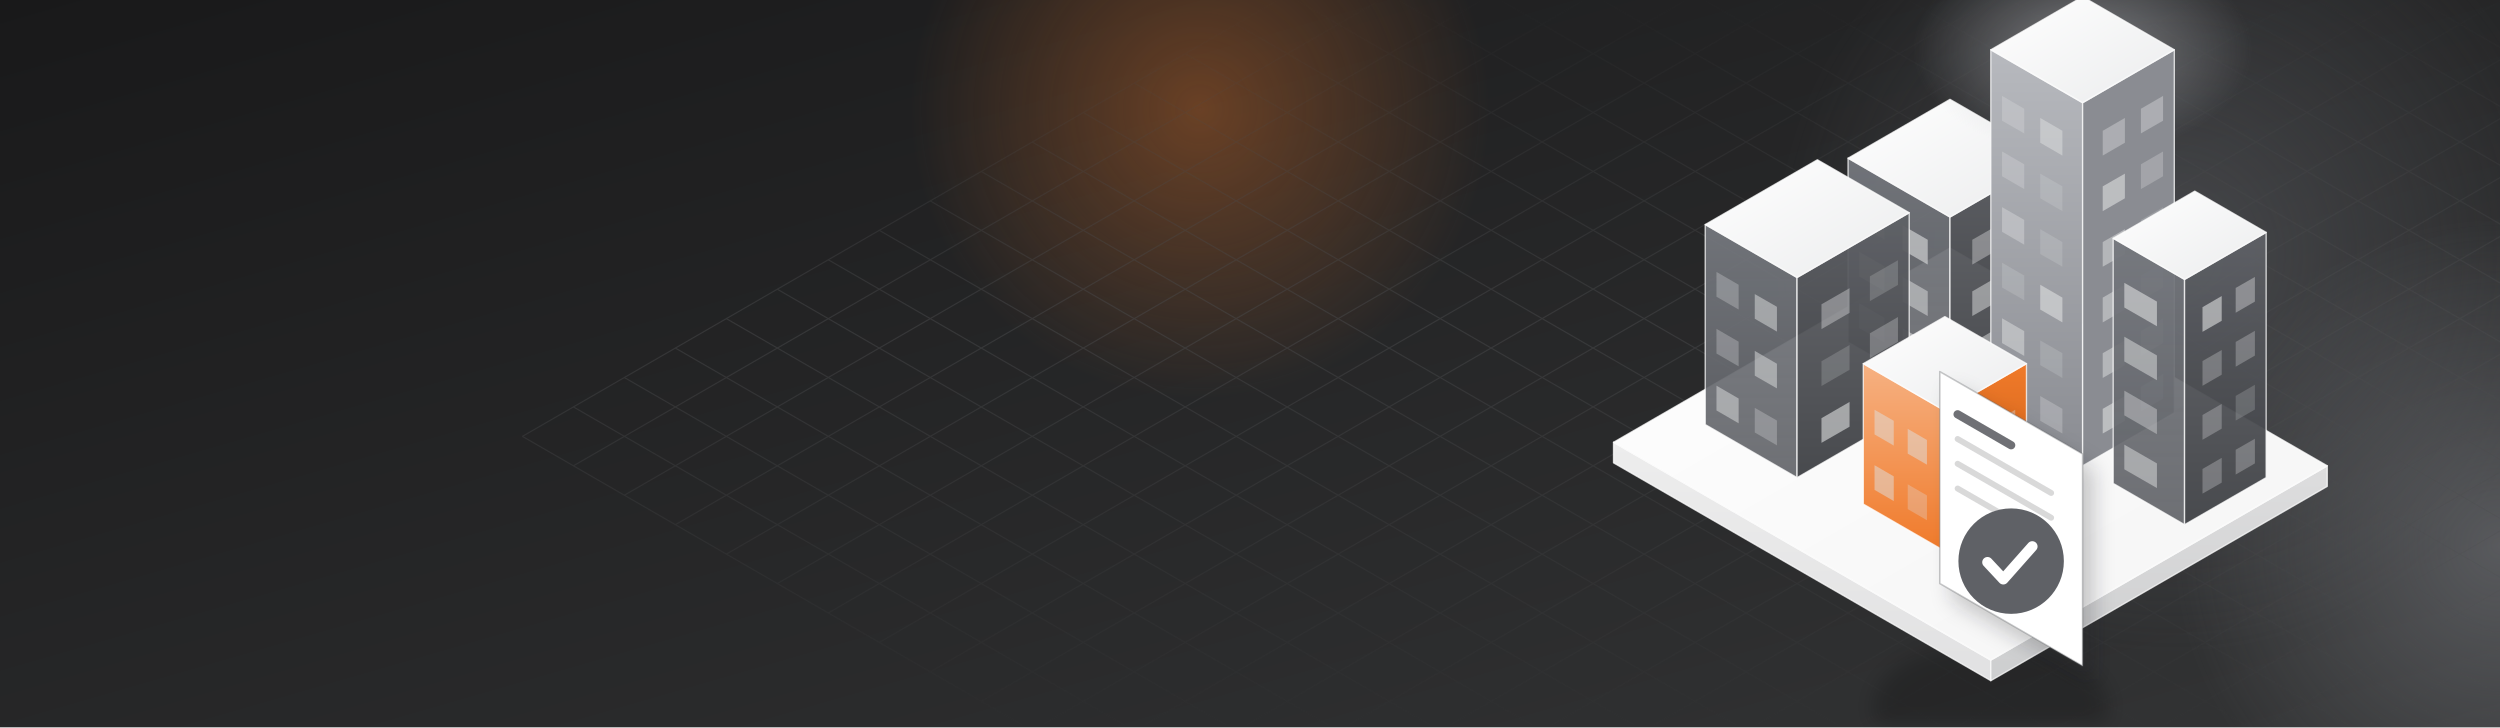
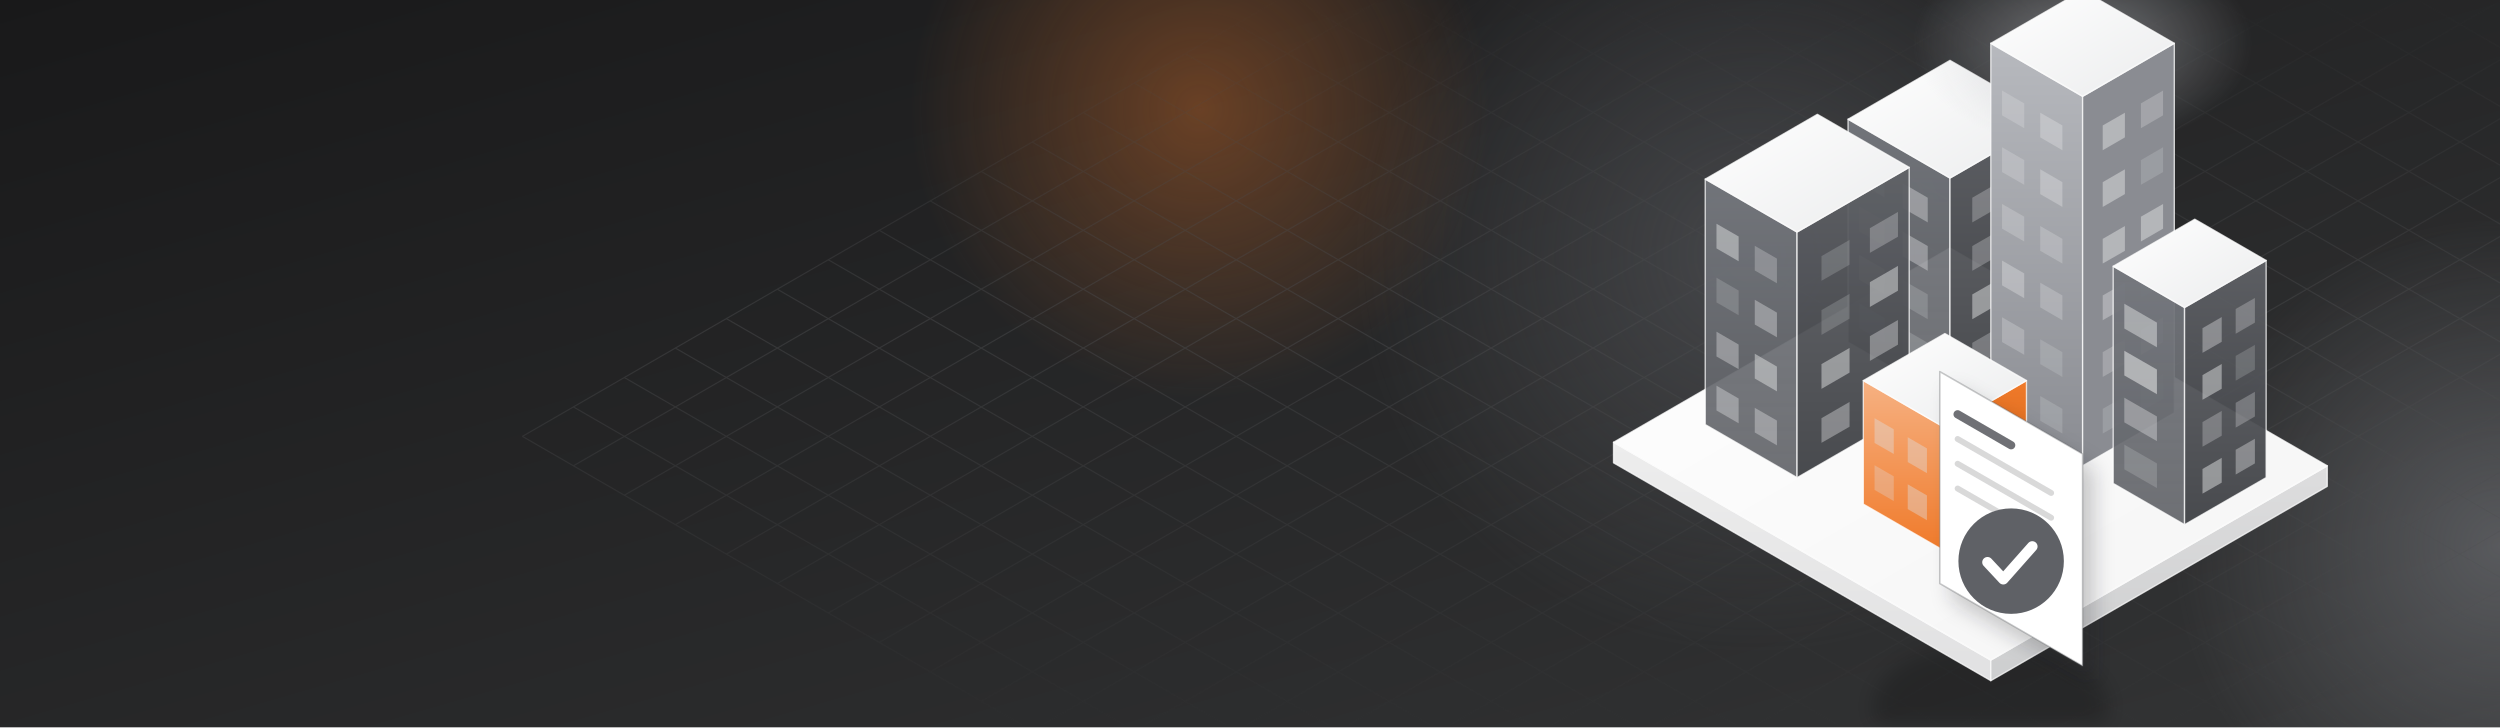
<svg xmlns="http://www.w3.org/2000/svg" viewBox="0 0 2200 640" preserveAspectRatio="xMidYMid slice">
  <defs>
    <linearGradient id="gBg" x1="0" y1="0" x2="1" y2="1">
      <stop offset="0" stop-color="#19191A" />
      <stop offset="1" stop-color="#333435" />
    </linearGradient>
    <radialGradient id="gB1">
      <stop offset="0" stop-color="#5F6166" stop-opacity="0.55" />
      <stop offset="1" stop-color="#5F6166" stop-opacity="0" />
    </radialGradient>
    <radialGradient id="gB2">
      <stop offset="0" stop-color="#8A8C92" stop-opacity="0.45" />
      <stop offset="1" stop-color="#8A8C92" stop-opacity="0" />
    </radialGradient>
    <radialGradient id="gB3">
      <stop offset="0" stop-color="#F07A2A" stop-opacity="0.35" />
      <stop offset="1" stop-color="#F07A2A" stop-opacity="0" />
    </radialGradient>
    <radialGradient id="gGlow">
      <stop offset="0" stop-color="#B7B9BE" stop-opacity=".55" />
      <stop offset="1" stop-color="#B7B9BE" stop-opacity="0" />
    </radialGradient>
    <linearGradient id="gTop" x1="0" y1="0" x2="1" y2="1">
      <stop offset="0" stop-color="#FFFFFF" />
      <stop offset="1" stop-color="#EBECED" />
    </linearGradient>
    <linearGradient id="gLeft" x1="0" y1="0" x2="0" y2="1">
      <stop offset="0" stop-color="#74777D" stop-opacity=".95" />
      <stop offset="1" stop-color="#5F6166" stop-opacity=".9" />
    </linearGradient>
    <linearGradient id="gRight" x1="0" y1="0" x2="0" y2="1">
      <stop offset="0" stop-color="#5F6166" stop-opacity=".95" />
      <stop offset="1" stop-color="#3E4044" stop-opacity=".95" />
    </linearGradient>
    <linearGradient id="gLeftV" x1="0" y1="0" x2="0" y2="1">
      <stop offset="0" stop-color="#B7B9BE" />
      <stop offset="1" stop-color="#8A8C92" />
    </linearGradient>
    <linearGradient id="gRightV" x1="0" y1="0" x2="0" y2="1">
      <stop offset="0" stop-color="#8A8C92" />
      <stop offset="1" stop-color="#8A8C92" />
    </linearGradient>
    <linearGradient id="gLeftC" x1="0" y1="0" x2="0" y2="1">
      <stop offset="0" stop-color="#F6B182" />
      <stop offset="1" stop-color="#F07A2A" />
    </linearGradient>
    <linearGradient id="gRightC" x1="0" y1="0" x2="0" y2="1">
      <stop offset="0" stop-color="#F07A2A" />
      <stop offset="1" stop-color="#C0560E" />
    </linearGradient>
    <linearGradient id="gLeftR" x1="0" y1="0" x2="0" y2="1">
      <stop offset="0" stop-color="#F7B588" />
      <stop offset="1" stop-color="#F07A2A" />
    </linearGradient>
    <linearGradient id="gRightR" x1="0" y1="0" x2="0" y2="1">
      <stop offset="0" stop-color="#F07A2A" />
      <stop offset="1" stop-color="#BF550D" />
    </linearGradient>
    <linearGradient id="gTopW" x1="0" y1="0" x2="1" y2="1">
      <stop offset="0" stop-color="#FFFFFF" />
      <stop offset="1" stop-color="#F4F4F4" />
    </linearGradient>
    <linearGradient id="gLeftW" x1="0" y1="0" x2="0" y2="1">
      <stop offset="0" stop-color="#EDEDED" />
      <stop offset="1" stop-color="#E1E1E2" />
    </linearGradient>
    <linearGradient id="gRightW" x1="0" y1="0" x2="0" y2="1">
      <stop offset="0" stop-color="#DDDDDE" />
      <stop offset="1" stop-color="#CDCECF" />
    </linearGradient>
    <linearGradient id="gFade" x1="0" y1="0" x2="0" y2="1">
      <stop offset="0" stop-color="#fff" stop-opacity="0" />
      <stop offset=".45" stop-color="#fff" stop-opacity="1" />
      <stop offset="1" stop-color="#fff" stop-opacity="0" />
    </linearGradient>
    <mask id="mGrid">
      <rect width="100%" height="100%" fill="url(#gFade)" />
    </mask>
    <filter id="fSoft" x="-50%" y="-50%" width="200%" height="200%">
      <feGaussianBlur stdDeviation="9" />
    </filter>
  </defs>
  <defs>
    <radialGradient id="gNode0" cx=".35" cy=".3">
      <stop offset="0" stop-color="#fff" />
      <stop offset=".35" stop-color="#5F6166" />
      <stop offset="1" stop-color="#3E4044" />
    </radialGradient>
    <radialGradient id="gNode1" cx=".35" cy=".3">
      <stop offset="0" stop-color="#fff" />
      <stop offset=".35" stop-color="#8A8C92" />
      <stop offset="1" stop-color="#8A8C92" />
    </radialGradient>
    <radialGradient id="gNode2" cx=".35" cy=".3">
      <stop offset="0" stop-color="#fff" />
      <stop offset=".35" stop-color="#F07A2A" />
      <stop offset="1" stop-color="#C0560E" />
    </radialGradient>
  </defs>
  <rect width="100%" height="100%" fill="url(#gBg)" />
-   <circle cx="1911.9" cy="224" r="352" fill="url(#gB1)" />
+   <circle cx="1542.6" cy="224" r="352" fill="url(#gB1)" />
  <circle cx="2200" cy="480" r="288" fill="url(#gB2)" />
  <circle cx="1056" cy="96" r="256" fill="url(#gB3)" />
  <g stroke="#494A4C" stroke-width="1" opacity="0.5" mask="url(#mGrid)">
    <line x1="1716" y1="-341.3" x2="459.7" y2="384" />
    <line x1="1716" y1="-341.3" x2="2972.3" y2="384" />
    <line x1="1760.9" y1="-315.4" x2="504.6" y2="409.9" />
    <line x1="1671.1" y1="-315.4" x2="2927.4" y2="409.9" />
    <line x1="1805.7" y1="-289.5" x2="549.4" y2="435.8" />
    <line x1="1626.3" y1="-289.5" x2="2882.6" y2="435.8" />
    <line x1="1850.6" y1="-263.6" x2="594.3" y2="461.7" />
    <line x1="1581.4" y1="-263.6" x2="2837.7" y2="461.7" />
    <line x1="1895.5" y1="-237.7" x2="639.2" y2="487.6" />
    <line x1="1536.5" y1="-237.7" x2="2792.8" y2="487.6" />
    <line x1="1940.3" y1="-211.8" x2="684" y2="513.5" />
    <line x1="1491.7" y1="-211.8" x2="2748" y2="513.5" />
    <line x1="1985.2" y1="-185.9" x2="728.9" y2="539.4" />
    <line x1="1446.8" y1="-185.9" x2="2703.1" y2="539.4" />
    <line x1="2030.1" y1="-160" x2="773.8" y2="565.3" />
    <line x1="1401.9" y1="-160" x2="2658.2" y2="565.3" />
    <line x1="2074.9" y1="-134.1" x2="818.6" y2="591.2" />
    <line x1="1357.1" y1="-134.1" x2="2613.4" y2="591.2" />
    <line x1="2119.8" y1="-108.2" x2="863.5" y2="617.1" />
    <line x1="1312.2" y1="-108.2" x2="2568.5" y2="617.1" />
    <line x1="2164.7" y1="-82.3" x2="908.4" y2="643" />
    <line x1="1267.3" y1="-82.3" x2="2523.6" y2="643" />
    <line x1="2209.6" y1="-56.4" x2="953.2" y2="669" />
    <line x1="1222.4" y1="-56.4" x2="2478.8" y2="669" />
    <line x1="2254.4" y1="-30.5" x2="998.1" y2="694.9" />
    <line x1="1177.6" y1="-30.5" x2="2433.9" y2="694.9" />
    <line x1="2299.3" y1="-4.6" x2="1043" y2="720.8" />
    <line x1="1132.7" y1="-4.6" x2="2389" y2="720.8" />
    <line x1="2344.2" y1="21.3" x2="1087.8" y2="746.7" />
    <line x1="1087.8" y1="21.3" x2="2344.2" y2="746.7" />
    <line x1="2389" y1="47.2" x2="1132.7" y2="772.6" />
    <line x1="1043" y1="47.2" x2="2299.3" y2="772.6" />
    <line x1="2433.9" y1="73.1" x2="1177.6" y2="798.5" />
    <line x1="998.1" y1="73.1" x2="2254.4" y2="798.5" />
    <line x1="2478.8" y1="99" x2="1222.4" y2="824.4" />
    <line x1="953.2" y1="99" x2="2209.6" y2="824.4" />
    <line x1="2523.6" y1="125" x2="1267.3" y2="850.3" />
    <line x1="908.4" y1="125" x2="2164.7" y2="850.3" />
    <line x1="2568.5" y1="150.9" x2="1312.2" y2="876.2" />
    <line x1="863.5" y1="150.9" x2="2119.8" y2="876.2" />
    <line x1="2613.4" y1="176.8" x2="1357.1" y2="902.1" />
    <line x1="818.6" y1="176.8" x2="2074.9" y2="902.1" />
    <line x1="2658.2" y1="202.7" x2="1401.9" y2="928" />
    <line x1="773.8" y1="202.7" x2="2030.1" y2="928" />
    <line x1="2703.1" y1="228.6" x2="1446.8" y2="953.9" />
    <line x1="728.9" y1="228.6" x2="1985.2" y2="953.9" />
    <line x1="2748" y1="254.5" x2="1491.7" y2="979.8" />
    <line x1="684" y1="254.5" x2="1940.3" y2="979.8" />
    <line x1="2792.8" y1="280.4" x2="1536.5" y2="1005.7" />
    <line x1="639.2" y1="280.4" x2="1895.5" y2="1005.7" />
    <line x1="2837.7" y1="306.3" x2="1581.4" y2="1031.6" />
    <line x1="594.3" y1="306.3" x2="1850.6" y2="1031.6" />
    <line x1="2882.6" y1="332.2" x2="1626.3" y2="1057.5" />
    <line x1="549.4" y1="332.2" x2="1805.7" y2="1057.5" />
    <line x1="2927.4" y1="358.1" x2="1671.1" y2="1083.4" />
    <line x1="504.6" y1="358.1" x2="1760.9" y2="1083.4" />
    <line x1="2972.3" y1="384" x2="1716" y2="1109.3" />
    <line x1="459.7" y1="384" x2="1716" y2="1109.3" />
  </g>
  <ellipse cx="1751.9" cy="622.3" rx="103.6" ry="57" fill="#000" opacity="0.2" filter="url(#fSoft)" />
  <g>
    <polygon points="1419.9,407.3 1751.9,599 1751.9,580.9 1419.9,389.2" fill="url(#gLeftW)" stroke="rgba(255,255,255,.75)" stroke-width="1.2" stroke-linejoin="round" />
    <polygon points="2048,428 1751.9,599 1751.9,580.9 2048,409.9" fill="url(#gRightW)" stroke="rgba(255,255,255,.75)" stroke-width="1.2" stroke-linejoin="round" />
    <polygon points="1716,218.2 2048,409.9 1751.9,580.9 1419.9,389.2" fill="url(#gTopW)" stroke="rgba(255,255,255,.75)" stroke-width="1.2" stroke-linejoin="round" />
  </g>
  <g>
-     <polygon points="1626.3,301.1 1716,352.9 1716,191 1626.3,139.2" fill="url(#gLeft)" stroke="rgba(255,255,255,.75)" stroke-width="1.2" stroke-linejoin="round" />
-     <polygon points="1805.7,301.1 1716,352.9 1716,191 1805.7,139.2" fill="url(#gRight)" stroke="rgba(255,255,255,.75)" stroke-width="1.2" stroke-linejoin="round" />
-     <polygon points="1716,87.4 1805.7,139.2 1716,191 1626.3,139.2" fill="url(#gTop)" stroke="rgba(255,255,255,.75)" stroke-width="1.2" stroke-linejoin="round" />
-     <polygon points="1636.1,288.7 1658.3,301.4 1658.3,279.7 1636.1,266.9" fill="#DEDFE0" opacity="0.6" />
-     <polygon points="1674.3,310.7 1696.4,323.5 1696.4,301.7 1674.3,288.9" fill="#DEDFE0" opacity="0.6" />
+     <polygon points="1626.3,301.1 1716,352.9 1716,156.7 1626.3,104.9" fill="url(#gLeft)" stroke="rgba(255,255,255,.75)" stroke-width="1.2" stroke-linejoin="round" />
+     <polygon points="1805.7,301.1 1716,352.9 1716,156.7 1805.7,104.9" fill="url(#gRight)" stroke="rgba(255,255,255,.75)" stroke-width="1.2" stroke-linejoin="round" />
+     <polygon points="1716,53.1 1805.7,104.9 1716,156.7 1626.3,104.9" fill="url(#gTop)" stroke="rgba(255,255,255,.75)" stroke-width="1.2" stroke-linejoin="round" />
+     <polygon points="1636.1,288.7 1658.3,301.4 1658.3,279.7 1636.1,266.9" fill="#DEDFE0" opacity="0.3" />
+     <polygon points="1674.3,310.7 1696.4,323.5 1696.4,301.7 1674.3,288.9" fill="#DEDFE0" opacity="0.2" />
    <polygon points="1795.9,288.7 1773.7,301.4 1773.7,279.7 1795.9,266.9" fill="#DEDFE0" opacity="0.2" />
-     <polygon points="1757.7,310.7 1735.6,323.5 1735.6,301.7 1757.7,288.9" fill="#DEDFE0" opacity="0.5" />
-     <polygon points="1636.1,243.3 1658.3,256.1 1658.3,234.4 1636.1,221.6" fill="#DEDFE0" opacity="0.6" />
-     <polygon points="1674.3,265.4 1696.4,278.1 1696.4,256.4 1674.3,243.6" fill="#DEDFE0" opacity="0.5" />
-     <polygon points="1795.9,243.3 1773.7,256.1 1773.7,234.4 1795.9,221.6" fill="#DEDFE0" opacity="0.5" />
-     <polygon points="1757.7,265.4 1735.6,278.1 1735.6,256.4 1757.7,243.6" fill="#DEDFE0" opacity="0.5" />
-     <polygon points="1636.1,198 1658.3,210.8 1658.3,189 1636.1,176.2" fill="#DEDFE0" opacity="0.4" />
-     <polygon points="1674.3,220 1696.4,232.8 1696.4,211 1674.3,198.3" fill="#DEDFE0" opacity="0.6" />
-     <polygon points="1795.9,198 1773.7,210.8 1773.7,189 1795.9,176.2" fill="#DEDFE0" opacity="0.4" />
-     <polygon points="1757.7,220 1735.6,232.8 1735.6,211 1757.7,198.3" fill="#DEDFE0" opacity="0.4" />
-   </g>
-   <g>
-     <ellipse cx="1832.7" cy="43.8" rx="149.2" ry="93.3" fill="url(#gGlow)" />
-     <polygon points="1751.9,363.3 1832.7,409.9 1832.7,90.4 1751.9,43.8" fill="url(#gLeftV)" stroke="rgba(255,255,255,.75)" stroke-width="1.2" stroke-linejoin="round" />
-     <polygon points="1913.4,363.3 1832.7,409.9 1832.7,90.4 1913.4,43.8" fill="url(#gRightV)" stroke="rgba(255,255,255,.75)" stroke-width="1.2" stroke-linejoin="round" />
-     <polygon points="1832.7,-2.9 1913.4,43.8 1832.7,90.4 1751.9,43.8" fill="url(#gTop)" stroke="rgba(255,255,255,.75)" stroke-width="1.2" stroke-linejoin="round" />
-     <polygon points="1761.8,350.8 1781.3,362.1 1781.3,340.4 1761.8,329.1" fill="#DEDFE0" opacity="0.3" />
-     <polygon points="1795.4,370.3 1814.9,381.5 1814.9,359.8 1795.4,348.5" fill="#DEDFE0" opacity="0.3" />
-     <polygon points="1903.5,350.8 1884,362.1 1884,340.4 1903.5,329.1" fill="#DEDFE0" opacity="0.5" />
-     <polygon points="1869.9,370.3 1850.4,381.5 1850.4,359.8 1869.9,348.5" fill="#DEDFE0" opacity="0.6" />
-     <polygon points="1761.8,301.9 1781.3,313.2 1781.3,291.4 1761.8,280.1" fill="#DEDFE0" opacity="0.5" />
-     <polygon points="1795.4,321.3 1814.9,332.6 1814.9,310.8 1795.4,299.6" fill="#DEDFE0" opacity="0.2" />
-     <polygon points="1903.5,301.9 1884,313.2 1884,291.4 1903.5,280.1" fill="#DEDFE0" opacity="0.5" />
-     <polygon points="1869.9,321.3 1850.4,332.6 1850.4,310.8 1869.9,299.6" fill="#DEDFE0" opacity="0.5" />
-     <polygon points="1761.8,253 1781.3,264.2 1781.3,242.5 1761.8,231.2" fill="#DEDFE0" opacity="0.2" />
-     <polygon points="1795.4,272.4 1814.9,283.7 1814.9,261.9 1795.4,250.6" fill="#DEDFE0" opacity="0.6" />
-     <polygon points="1903.5,253 1884,264.2 1884,242.5 1903.5,231.2" fill="#DEDFE0" opacity="0.4" />
-     <polygon points="1869.9,272.4 1850.4,283.7 1850.4,261.9 1869.9,250.6" fill="#DEDFE0" opacity="0.5" />
-     <polygon points="1761.8,204 1781.3,215.3 1781.3,193.5 1761.8,182.3" fill="#DEDFE0" opacity="0.4" />
-     <polygon points="1795.4,223.5 1814.9,234.7 1814.9,213 1795.4,201.7" fill="#DEDFE0" opacity="0.2" />
-     <polygon points="1903.5,204 1884,215.3 1884,193.5 1903.5,182.3" fill="#DEDFE0" opacity="0.2" />
-     <polygon points="1869.9,223.5 1850.4,234.7 1850.4,213 1869.9,201.7" fill="#DEDFE0" opacity="0.5" />
-     <polygon points="1761.8,155.1 1781.3,166.4 1781.3,144.6 1761.8,133.3" fill="#DEDFE0" opacity="0.3" />
-     <polygon points="1795.4,174.5 1814.9,185.8 1814.9,164 1795.4,152.8" fill="#DEDFE0" opacity="0.2" />
-     <polygon points="1903.5,155.1 1884,166.4 1884,144.6 1903.5,133.3" fill="#DEDFE0" opacity="0.3" />
-     <polygon points="1869.9,174.5 1850.4,185.8 1850.4,164 1869.9,152.8" fill="#DEDFE0" opacity="0.6" />
-     <polygon points="1761.8,106.2 1781.3,117.4 1781.3,95.7 1761.8,84.4" fill="#DEDFE0" opacity="0.3" />
-     <polygon points="1795.4,125.6 1814.9,136.9 1814.9,115.1 1795.4,103.8" fill="#DEDFE0" opacity="0.5" />
-     <polygon points="1903.5,106.2 1884,117.4 1884,95.7 1903.5,84.4" fill="#DEDFE0" opacity="0.4" />
-     <polygon points="1869.9,125.6 1850.4,136.9 1850.4,115.1 1869.9,103.8" fill="#DEDFE0" opacity="0.4" />
-   </g>
-   <g>
-     <polygon points="1500.6,373.6 1581.4,420.3 1581.4,244.2 1500.6,197.6" fill="url(#gLeft)" stroke="rgba(255,255,255,.75)" stroke-width="1.2" stroke-linejoin="round" />
-     <polygon points="1680.1,363.3 1581.4,420.3 1581.4,244.2 1680.1,187.2" fill="url(#gRight)" stroke="rgba(255,255,255,.75)" stroke-width="1.2" stroke-linejoin="round" />
-     <polygon points="1599.3,140.6 1680.1,187.2 1581.4,244.2 1500.6,197.6" fill="url(#gTop)" stroke="rgba(255,255,255,.75)" stroke-width="1.2" stroke-linejoin="round" />
-     <polygon points="1510.5,361.2 1530,372.5 1530,350.7 1510.5,339.4" fill="#DEDFE0" opacity="0.5" />
-     <polygon points="1544.2,380.6 1563.7,391.9 1563.7,370.1 1544.2,358.9" fill="#DEDFE0" opacity="0.3" />
-     <polygon points="1670.2,350.8 1645.5,365.1 1645.5,343.4 1670.2,329.1" fill="#DEDFE0" opacity="0.2" />
-     <polygon points="1627.6,375.5 1602.9,389.7 1602.9,368 1627.6,353.7" fill="#DEDFE0" opacity="0.6" />
-     <polygon points="1510.5,311.1 1530,322.4 1530,300.7 1510.5,289.4" fill="#DEDFE0" opacity="0.3" />
-     <polygon points="1544.2,330.6 1563.7,341.8 1563.7,320.1 1544.2,308.8" fill="#DEDFE0" opacity="0.5" />
-     <polygon points="1670.2,300.8 1645.5,315.1 1645.5,293.3 1670.2,279" fill="#DEDFE0" opacity="0.3" />
-     <polygon points="1627.6,325.4 1602.9,339.7 1602.9,317.9 1627.6,303.6" fill="#DEDFE0" opacity="0.2" />
-     <polygon points="1510.5,261.1 1530,272.4 1530,250.6 1510.5,239.3" fill="#DEDFE0" opacity="0.3" />
-     <polygon points="1544.2,280.5 1563.7,291.8 1563.7,270 1544.2,258.8" fill="#DEDFE0" opacity="0.5" />
-     <polygon points="1670.2,250.7 1645.5,265 1645.5,243.2 1670.2,229" fill="#DEDFE0" opacity="0.2" />
-     <polygon points="1627.6,275.3 1602.9,289.6 1602.9,267.8 1627.6,253.6" fill="#DEDFE0" opacity="0.4" />
-   </g>
-   <g>
-     <polygon points="1859.6,425.4 1922.4,461.7 1922.4,245.9 1859.6,209.7" fill="url(#gLeft)" stroke="rgba(255,255,255,.75)" stroke-width="1.2" stroke-linejoin="round" />
-     <polygon points="1994.2,420.3 1922.4,461.7 1922.4,245.9 1994.2,204.5" fill="url(#gRight)" stroke="rgba(255,255,255,.75)" stroke-width="1.2" stroke-linejoin="round" />
-     <polygon points="1931.4,168.2 1994.2,204.5 1922.4,245.9 1859.6,209.7" fill="url(#gTop)" stroke="rgba(255,255,255,.75)" stroke-width="1.2" stroke-linejoin="round" />
-     <polygon points="1869.4,413 1898.1,429.5 1898.1,407.8 1869.4,391.3" fill="#DEDFE0" opacity="0.5" />
-     <polygon points="1984.3,407.8 1967.4,417.6 1967.4,395.8 1984.3,386.1" fill="#DEDFE0" opacity="0.3" />
-     <polygon points="1955.1,424.7 1938.2,434.4 1938.2,412.7 1955.1,402.9" fill="#DEDFE0" opacity="0.3" />
-     <polygon points="1869.4,365.5 1898.1,382.1 1898.1,360.3 1869.4,343.8" fill="#DEDFE0" opacity="0.4" />
-     <polygon points="1984.3,360.4 1967.4,370.1 1967.4,348.4 1984.3,338.6" fill="#DEDFE0" opacity="0.2" />
-     <polygon points="1955.1,377.2 1938.2,387 1938.2,365.2 1955.1,355.4" fill="#DEDFE0" opacity="0.3" />
-     <polygon points="1869.4,318.1 1898.1,334.6 1898.1,312.8 1869.4,296.3" fill="#DEDFE0" opacity="0.5" />
-     <polygon points="1984.3,312.9 1967.4,322.7 1967.4,300.9 1984.3,291.1" fill="#DEDFE0" opacity="0.3" />
-     <polygon points="1955.1,329.7 1938.2,339.5 1938.2,317.7 1955.1,308" fill="#DEDFE0" opacity="0.3" />
-     <polygon points="1869.4,270.6 1898.1,287.1 1898.1,265.4 1869.4,248.9" fill="#DEDFE0" opacity="0.6" />
-     <polygon points="1984.3,265.4 1967.4,275.2 1967.4,253.4 1984.3,243.7" fill="#DEDFE0" opacity="0.4" />
-     <polygon points="1955.1,282.3 1938.2,292 1938.2,270.3 1955.1,260.5" fill="#DEDFE0" opacity="0.6" />
-   </g>
-   <g>
-     <polygon points="1639.7,443.6 1711.5,485 1711.5,361.5 1639.7,320" fill="url(#gLeftC)" stroke="rgba(255,255,255,.75)" stroke-width="1.2" stroke-linejoin="round" />
-     <polygon points="1783.3,443.6 1711.5,485 1711.5,361.5 1783.3,320" fill="url(#gRightC)" stroke="rgba(255,255,255,.75)" stroke-width="1.2" stroke-linejoin="round" />
-     <polygon points="1711.5,278.6 1783.3,320 1711.5,361.5 1639.7,320" fill="url(#gTop)" stroke="rgba(255,255,255,.75)" stroke-width="1.2" stroke-linejoin="round" />
-     <polygon points="1649.6,431.1 1666.5,440.9 1666.5,419.2 1649.6,409.4" fill="#DEDFE0" opacity="0.5" />
-     <polygon points="1678.8,448 1695.7,457.8 1695.7,436 1678.8,426.2" fill="#DEDFE0" opacity="0.3" />
+     <polygon points="1757.7,310.7 1735.6,323.5 1735.6,301.7 1757.7,288.9" fill="#DEDFE0" opacity="0.3" />
+     <polygon points="1636.1,246.1 1658.3,258.9 1658.3,237.1 1636.1,224.3" fill="#DEDFE0" opacity="0.5" />
+     <polygon points="1674.3,268.1 1696.4,280.9 1696.4,259.1 1674.3,246.4" fill="#DEDFE0" opacity="0.2" />
+     <polygon points="1795.9,246.1 1773.7,258.9 1773.7,237.1 1795.9,224.3" fill="#DEDFE0" opacity="0.3" />
+     <polygon points="1757.7,268.1 1735.6,280.9 1735.6,259.1 1757.7,246.4" fill="#DEDFE0" opacity="0.5" />
+     <polygon points="1636.1,203.5 1658.3,216.3 1658.3,194.5 1636.1,181.8" fill="#DEDFE0" opacity="0.3" />
+     <polygon points="1674.3,225.5 1696.4,238.3 1696.4,216.5 1674.3,203.8" fill="#DEDFE0" opacity="0.4" />
+     <polygon points="1795.9,203.5 1773.7,216.3 1773.7,194.5 1795.9,181.8" fill="#DEDFE0" opacity="0.4" />
+     <polygon points="1757.7,225.5 1735.6,238.3 1735.6,216.5 1757.7,203.8" fill="#DEDFE0" opacity="0.3" />
+     <polygon points="1636.1,160.9 1658.3,173.7 1658.3,151.9 1636.1,139.2" fill="#DEDFE0" opacity="0.5" />
+     <polygon points="1674.3,183 1696.4,195.7 1696.4,174 1674.3,161.2" fill="#DEDFE0" opacity="0.4" />
+     <polygon points="1795.9,160.9 1773.7,173.7 1773.7,151.9 1795.9,139.2" fill="#DEDFE0" opacity="0.3" />
+     <polygon points="1757.7,183 1735.6,195.7 1735.6,174 1757.7,161.2" fill="#DEDFE0" opacity="0.3" />
+   </g>
+   <g>
+     <ellipse cx="1832.7" cy="38.1" rx="149.2" ry="93.3" fill="url(#gGlow)" />
+     <polygon points="1751.9,363.3 1832.7,409.9 1832.7,84.8 1751.9,38.1" fill="url(#gLeftV)" stroke="rgba(255,255,255,.75)" stroke-width="1.2" stroke-linejoin="round" />
+     <polygon points="1913.4,363.3 1832.7,409.9 1832.7,84.8 1913.4,38.1" fill="url(#gRightV)" stroke="rgba(255,255,255,.75)" stroke-width="1.2" stroke-linejoin="round" />
+     <polygon points="1832.7,-8.5 1913.4,38.1 1832.7,84.8 1751.9,38.1" fill="url(#gTop)" stroke="rgba(255,255,255,.75)" stroke-width="1.2" stroke-linejoin="round" />
+     <polygon points="1761.8,350.8 1781.3,362.1 1781.3,340.4 1761.8,329.1" fill="#DEDFE0" opacity="0.4" />
+     <polygon points="1795.4,370.3 1814.9,381.5 1814.9,359.8 1795.4,348.5" fill="#DEDFE0" opacity="0.2" />
+     <polygon points="1903.5,350.8 1884,362.1 1884,340.4 1903.5,329.1" fill="#DEDFE0" opacity="0.2" />
+     <polygon points="1869.9,370.3 1850.4,381.5 1850.4,359.8 1869.9,348.5" fill="#DEDFE0" opacity="0.2" />
+     <polygon points="1761.8,301 1781.3,312.2 1781.3,290.5 1761.8,279.2" fill="#DEDFE0" opacity="0.3" />
+     <polygon points="1795.4,320.4 1814.9,331.7 1814.9,309.9 1795.4,298.6" fill="#DEDFE0" opacity="0.2" />
+     <polygon points="1903.5,301 1884,312.2 1884,290.5 1903.5,279.2" fill="#DEDFE0" opacity="0.5" />
+     <polygon points="1869.9,320.4 1850.4,331.7 1850.4,309.9 1869.9,298.6" fill="#DEDFE0" opacity="0.3" />
+     <polygon points="1761.8,251.1 1781.3,262.4 1781.3,240.6 1761.8,229.3" fill="#DEDFE0" opacity="0.4" />
+     <polygon points="1795.4,270.5 1814.9,281.8 1814.9,260 1795.4,248.8" fill="#DEDFE0" opacity="0.3" />
+     <polygon points="1903.5,251.1 1884,262.4 1884,240.6 1903.5,229.3" fill="#DEDFE0" opacity="0.2" />
+     <polygon points="1869.9,270.5 1850.4,281.8 1850.4,260 1869.9,248.8" fill="#DEDFE0" opacity="0.4" />
+     <polygon points="1761.8,201.2 1781.3,212.5 1781.3,190.7 1761.8,179.5" fill="#DEDFE0" opacity="0.3" />
+     <polygon points="1795.4,220.7 1814.9,231.9 1814.9,210.2 1795.4,198.9" fill="#DEDFE0" opacity="0.3" />
+     <polygon points="1903.5,201.2 1884,212.5 1884,190.7 1903.5,179.5" fill="#DEDFE0" opacity="0.5" />
+     <polygon points="1869.9,220.7 1850.4,231.9 1850.4,210.2 1869.9,198.9" fill="#DEDFE0" opacity="0.5" />
+     <polygon points="1761.8,151.4 1781.3,162.6 1781.3,140.9 1761.8,129.6" fill="#DEDFE0" opacity="0.3" />
+     <polygon points="1795.4,170.8 1814.9,182.1 1814.9,160.3 1795.4,149" fill="#DEDFE0" opacity="0.4" />
+     <polygon points="1903.5,151.4 1884,162.6 1884,140.9 1903.5,129.6" fill="#DEDFE0" opacity="0.2" />
+     <polygon points="1869.9,170.8 1850.4,182.1 1850.4,160.3 1869.9,149" fill="#DEDFE0" opacity="0.5" />
+     <polygon points="1761.8,101.5 1781.3,112.8 1781.3,91 1761.8,79.7" fill="#DEDFE0" opacity="0.3" />
+     <polygon points="1795.4,120.9 1814.9,132.2 1814.9,110.4 1795.4,99.2" fill="#DEDFE0" opacity="0.4" />
+     <polygon points="1903.5,101.5 1884,112.8 1884,91 1903.5,79.7" fill="#DEDFE0" opacity="0.3" />
+     <polygon points="1869.9,120.9 1850.4,132.2 1850.4,110.4 1869.9,99.2" fill="#DEDFE0" opacity="0.5" />
+   </g>
+   <g>
+     <polygon points="1500.6,373.6 1581.4,420.3 1581.4,204.2 1500.6,157.6" fill="url(#gLeft)" stroke="rgba(255,255,255,.75)" stroke-width="1.2" stroke-linejoin="round" />
+     <polygon points="1680.1,363.3 1581.4,420.3 1581.4,204.2 1680.1,147.3" fill="url(#gRight)" stroke="rgba(255,255,255,.75)" stroke-width="1.2" stroke-linejoin="round" />
+     <polygon points="1599.3,100.6 1680.1,147.3 1581.4,204.2 1500.6,157.6" fill="url(#gTop)" stroke="rgba(255,255,255,.75)" stroke-width="1.2" stroke-linejoin="round" />
+     <polygon points="1510.5,361.2 1530,372.5 1530,350.7 1510.5,339.4" fill="#DEDFE0" opacity="0.4" />
+     <polygon points="1544.2,380.6 1563.7,391.9 1563.7,370.1 1544.2,358.9" fill="#DEDFE0" opacity="0.4" />
+     <polygon points="1670.2,350.8 1645.5,365.1 1645.5,343.4 1670.2,329.1" fill="#DEDFE0" opacity="0.5" />
+     <polygon points="1627.6,375.5 1602.9,389.7 1602.9,368 1627.6,353.7" fill="#DEDFE0" opacity="0.4" />
+     <polygon points="1510.5,313.7 1530,324.9 1530,303.2 1510.5,291.9" fill="#DEDFE0" opacity="0.4" />
+     <polygon points="1544.2,333.1 1563.7,344.4 1563.7,322.6 1544.2,311.3" fill="#DEDFE0" opacity="0.5" />
+     <polygon points="1670.2,303.3 1645.5,317.6 1645.5,295.8 1670.2,281.6" fill="#DEDFE0" opacity="0.4" />
+     <polygon points="1627.6,327.9 1602.9,342.2 1602.9,320.4 1627.6,306.2" fill="#DEDFE0" opacity="0.5" />
+     <polygon points="1510.5,266.1 1530,277.4 1530,255.7 1510.5,244.4" fill="#DEDFE0" opacity="0.2" />
+     <polygon points="1544.2,285.6 1563.7,296.8 1563.7,275.1 1544.2,263.8" fill="#DEDFE0" opacity="0.4" />
+     <polygon points="1670.2,255.8 1645.5,270.1 1645.5,248.3 1670.2,234" fill="#DEDFE0" opacity="0.5" />
+     <polygon points="1627.6,280.4 1602.9,294.7 1602.9,272.9 1627.6,258.6" fill="#DEDFE0" opacity="0.2" />
+     <polygon points="1510.5,218.6 1530,229.9 1530,208.1 1510.5,196.9" fill="#DEDFE0" opacity="0.5" />
+     <polygon points="1544.2,238 1563.7,249.3 1563.7,227.6 1544.2,216.3" fill="#DEDFE0" opacity="0.3" />
+     <polygon points="1670.2,208.3 1645.5,222.5 1645.5,200.8 1670.2,186.5" fill="#DEDFE0" opacity="0.3" />
+     <polygon points="1627.6,232.9 1602.9,247.1 1602.9,225.4 1627.6,211.1" fill="#DEDFE0" opacity="0.2" />
+   </g>
+   <g>
+     <polygon points="1859.6,425.4 1922.4,461.7 1922.4,270.6 1859.6,234.3" fill="url(#gLeft)" stroke="rgba(255,255,255,.75)" stroke-width="1.2" stroke-linejoin="round" />
+     <polygon points="1994.2,420.3 1922.4,461.7 1922.4,270.6 1994.2,229.2" fill="url(#gRight)" stroke="rgba(255,255,255,.75)" stroke-width="1.2" stroke-linejoin="round" />
+     <polygon points="1931.4,192.9 1994.2,229.2 1922.4,270.6 1859.6,234.3" fill="url(#gTop)" stroke="rgba(255,255,255,.75)" stroke-width="1.2" stroke-linejoin="round" />
+     <polygon points="1869.4,413 1898.1,429.5 1898.1,407.8 1869.4,391.3" fill="#DEDFE0" opacity="0.2" />
+     <polygon points="1984.3,407.8 1967.4,417.6 1967.4,395.8 1984.3,386.1" fill="#DEDFE0" opacity="0.4" />
+     <polygon points="1955.1,424.7 1938.2,434.4 1938.2,412.7 1955.1,402.9" fill="#DEDFE0" opacity="0.5" />
+     <polygon points="1869.4,371.7 1898.1,388.2 1898.1,366.5 1869.4,350" fill="#DEDFE0" opacity="0.4" />
+     <polygon points="1984.3,366.5 1967.4,376.3 1967.4,354.5 1984.3,344.8" fill="#DEDFE0" opacity="0.3" />
+     <polygon points="1955.1,383.4 1938.2,393.1 1938.2,371.4 1955.1,361.6" fill="#DEDFE0" opacity="0.3" />
+     <polygon points="1869.4,330.4 1898.1,346.9 1898.1,325.2 1869.4,308.7" fill="#DEDFE0" opacity="0.6" />
+     <polygon points="1984.3,325.2 1967.4,335 1967.4,313.2 1984.3,303.5" fill="#DEDFE0" opacity="0.2" />
+     <polygon points="1955.1,342.1 1938.2,351.8 1938.2,330.1 1955.1,320.3" fill="#DEDFE0" opacity="0.5" />
+     <polygon points="1869.4,289.1 1898.1,305.6 1898.1,283.9 1869.4,267.3" fill="#DEDFE0" opacity="0.5" />
+     <polygon points="1984.3,283.9 1967.4,293.7 1967.4,271.9 1984.3,262.2" fill="#DEDFE0" opacity="0.3" />
+     <polygon points="1955.1,300.8 1938.2,310.5 1938.2,288.8 1955.1,279" fill="#DEDFE0" opacity="0.4" />
+   </g>
+   <g>
+     <polygon points="1639.7,443.6 1711.5,485 1711.5,376.4 1639.7,334.9" fill="url(#gLeftC)" stroke="rgba(255,255,255,.75)" stroke-width="1.2" stroke-linejoin="round" />
+     <polygon points="1783.3,443.6 1711.5,485 1711.5,376.4 1783.3,334.9" fill="url(#gRightC)" stroke="rgba(255,255,255,.75)" stroke-width="1.2" stroke-linejoin="round" />
+     <polygon points="1711.5,293.5 1783.3,334.9 1711.5,376.4 1639.7,334.9" fill="url(#gTop)" stroke="rgba(255,255,255,.75)" stroke-width="1.2" stroke-linejoin="round" />
+     <polygon points="1649.6,431.1 1666.5,440.9 1666.5,419.2 1649.6,409.4" fill="#DEDFE0" opacity="0.3" />
+     <polygon points="1678.8,448 1695.7,457.8 1695.7,436 1678.8,426.2" fill="#DEDFE0" opacity="0.4" />
    <polygon points="1773.4,431.1 1756.5,440.9 1756.5,419.2 1773.4,409.4" fill="#DEDFE0" opacity="0.4" />
-     <polygon points="1744.3,448 1727.4,457.8 1727.4,436 1744.3,426.2" fill="#DEDFE0" opacity="0.3" />
-     <polygon points="1649.6,382.3 1666.5,392.1 1666.5,370.3 1649.6,360.6" fill="#DEDFE0" opacity="0.5" />
-     <polygon points="1678.8,399.2 1695.7,408.9 1695.7,387.2 1678.8,377.4" fill="#DEDFE0" opacity="0.5" />
-     <polygon points="1773.4,382.3 1756.5,392.1 1756.5,370.3 1773.4,360.6" fill="#DEDFE0" opacity="0.4" />
-     <polygon points="1744.3,399.2 1727.4,408.9 1727.4,387.2 1744.3,377.4" fill="#DEDFE0" opacity="0.5" />
+     <polygon points="1744.3,448 1727.4,457.8 1727.4,436 1744.3,426.2" fill="#DEDFE0" opacity="0.2" />
+     <polygon points="1649.6,389.8 1666.5,399.5 1666.5,377.8 1649.6,368" fill="#DEDFE0" opacity="0.4" />
+     <polygon points="1678.8,406.6 1695.7,416.4 1695.7,394.6 1678.8,384.8" fill="#DEDFE0" opacity="0.4" />
+     <polygon points="1773.4,389.8 1756.5,399.5 1756.5,377.8 1773.4,368" fill="#DEDFE0" opacity="0.5" />
+     <polygon points="1744.3,406.6 1727.4,416.4 1727.4,394.6 1744.3,384.8" fill="#DEDFE0" opacity="0.3" />
  </g>
  <g>
    <polygon points="1707,513.5 1832.7,586.1 1832.7,399.5 1707,327" fill="#19191A" opacity=".22" transform="translate(10,14)" filter="url(#fSoft)" />
    <polygon points="1707,513.5 1832.7,586.1 1832.7,399.5 1707,327" fill="#FFFFFF" stroke="rgba(95,97,102,.35)" stroke-width="1.4" stroke-linejoin="round" />
    <line x1="1722.7" y1="364.6" x2="1769.8" y2="391.8" stroke="#5F6166" stroke-width="7.3" stroke-linecap="round" opacity=".9" />
    <line x1="1722.7" y1="386.3" x2="1805" y2="433.8" stroke="#CFCFD0" stroke-width="5.2" stroke-linecap="round" opacity=".8" />
    <line x1="1722.7" y1="408.1" x2="1805" y2="455.6" stroke="#CFCFD0" stroke-width="5.2" stroke-linecap="round" opacity=".8" />
    <line x1="1722.7" y1="429.9" x2="1769.8" y2="457.1" stroke="#CFCFD0" stroke-width="5.2" stroke-linecap="round" opacity=".8" />
    <circle cx="1769.8" cy="493.8" r="46.4" fill="#5F6166" />
    <path d="M1749 494.8 l13.9 14.9 l25.5 -28.8" fill="none" stroke="#fff" stroke-width="9.3" stroke-linecap="round" stroke-linejoin="round" />
  </g>
</svg>
